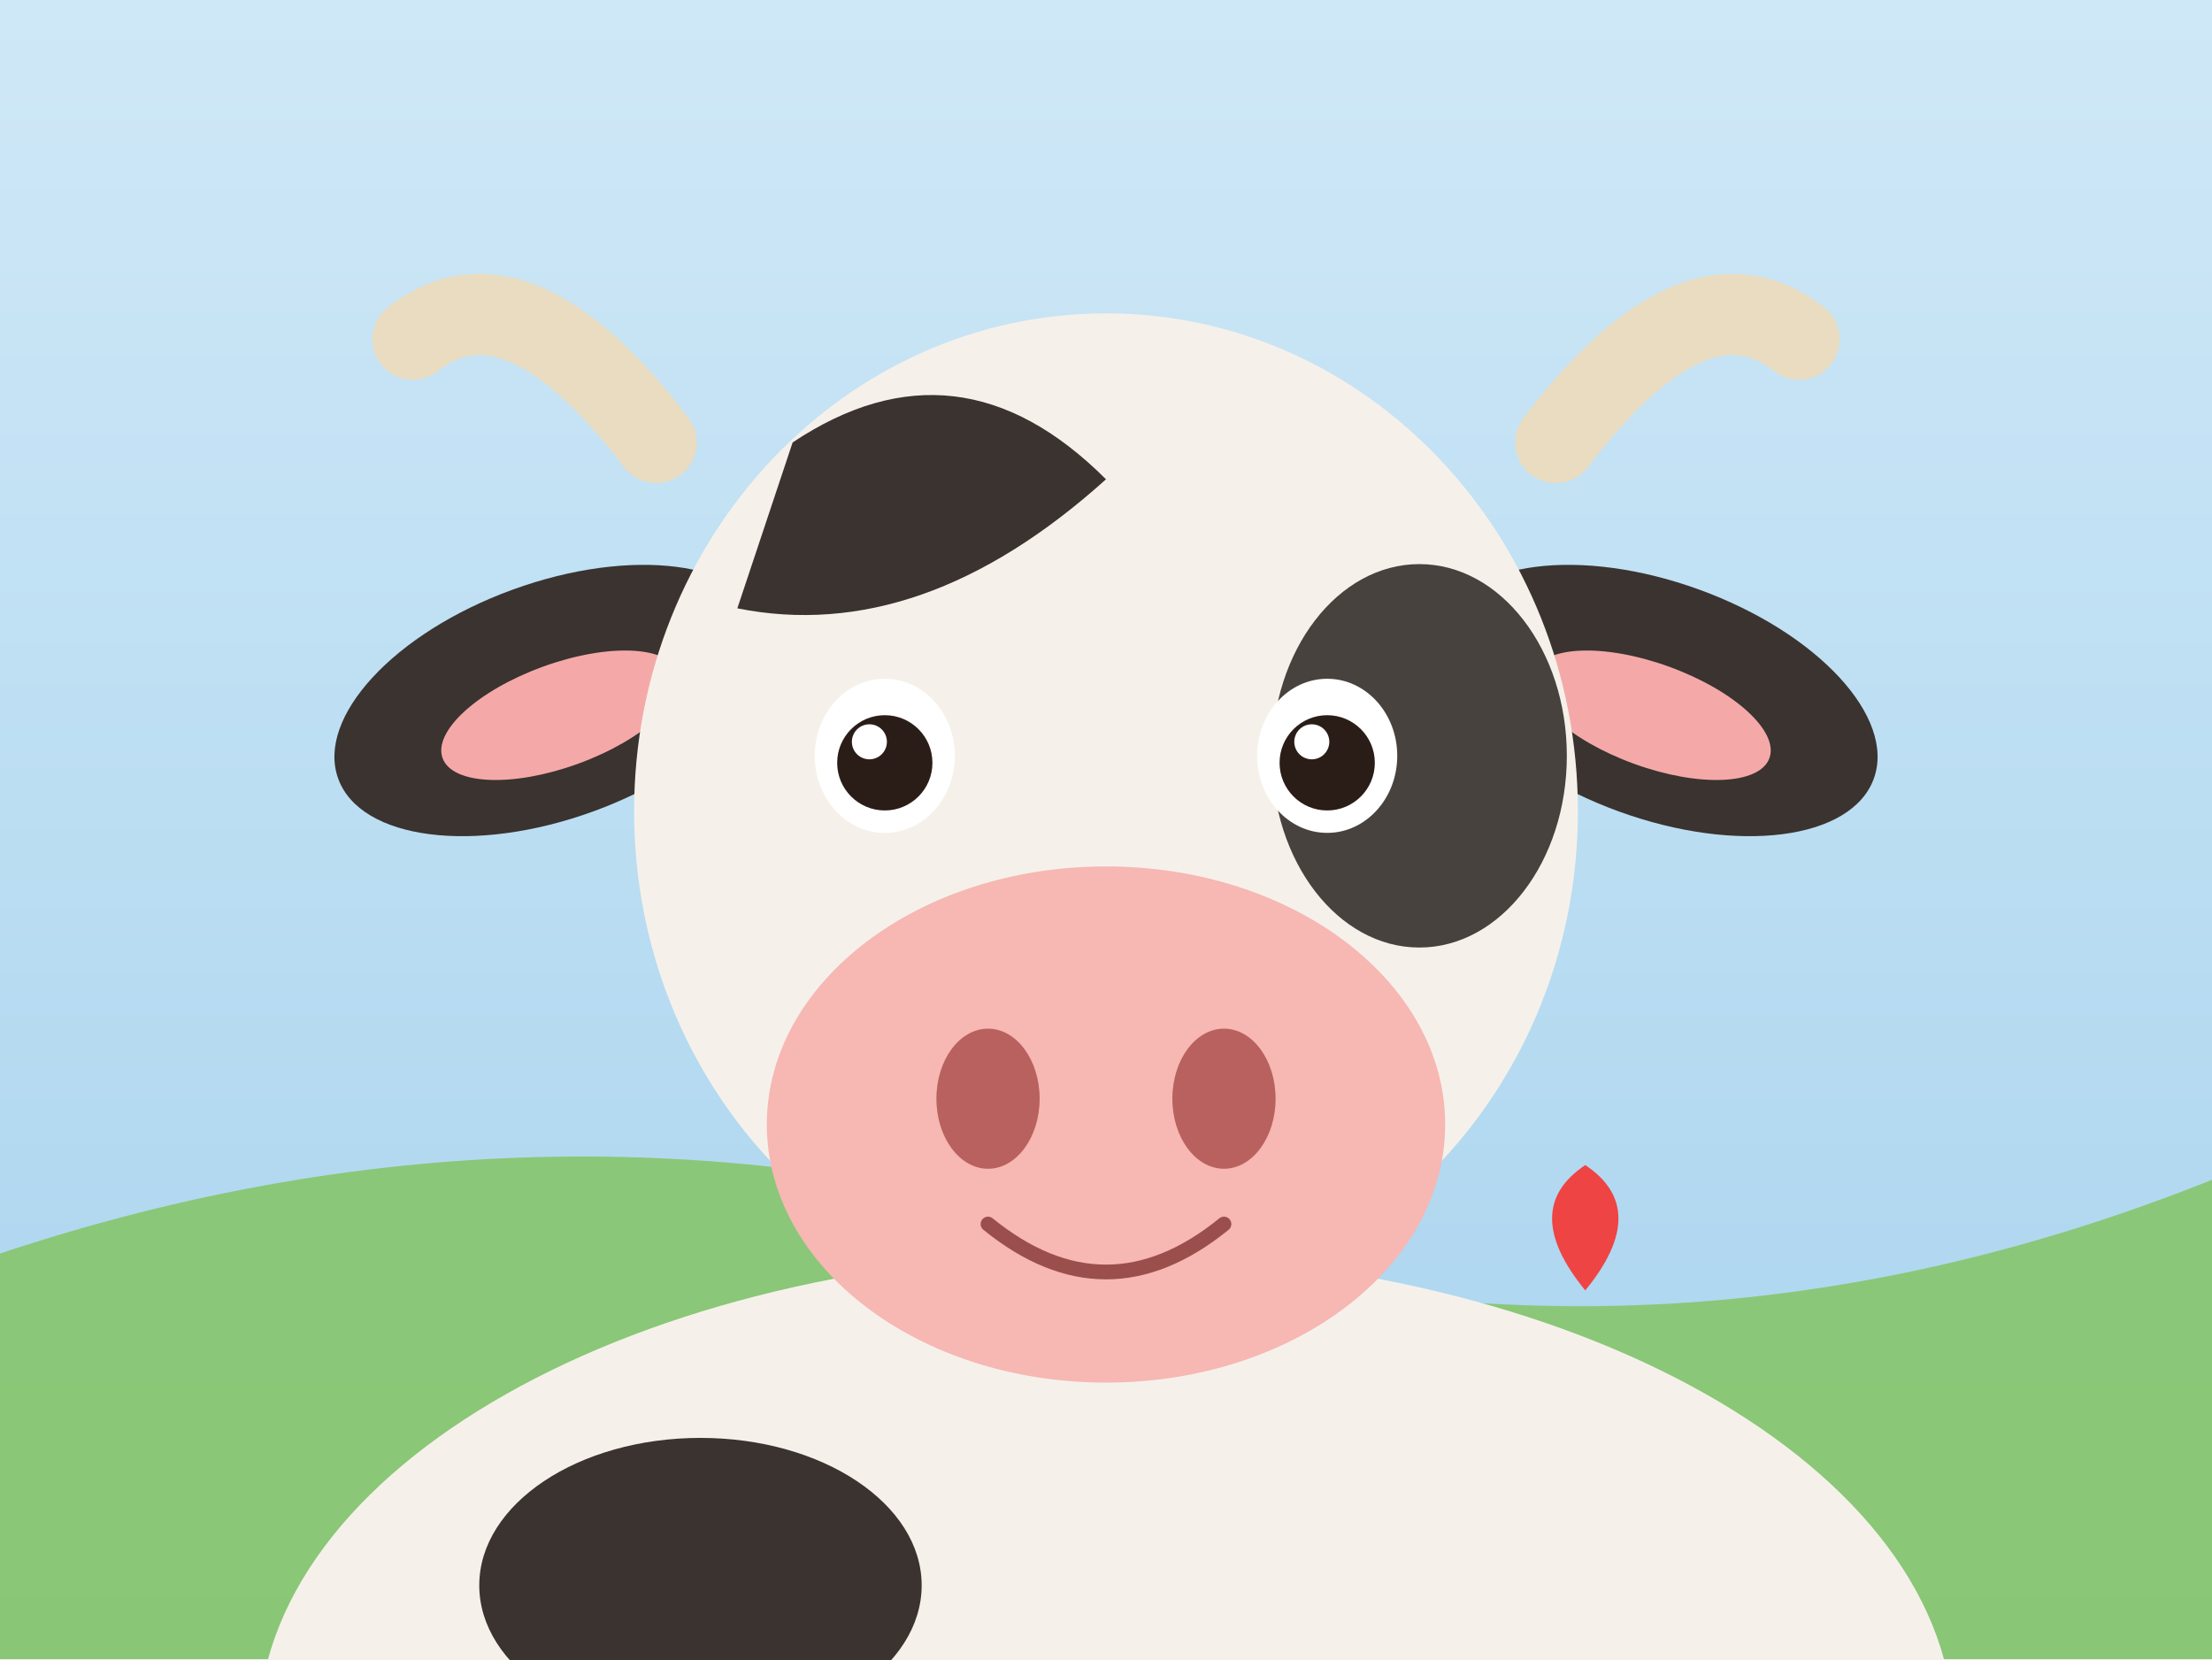
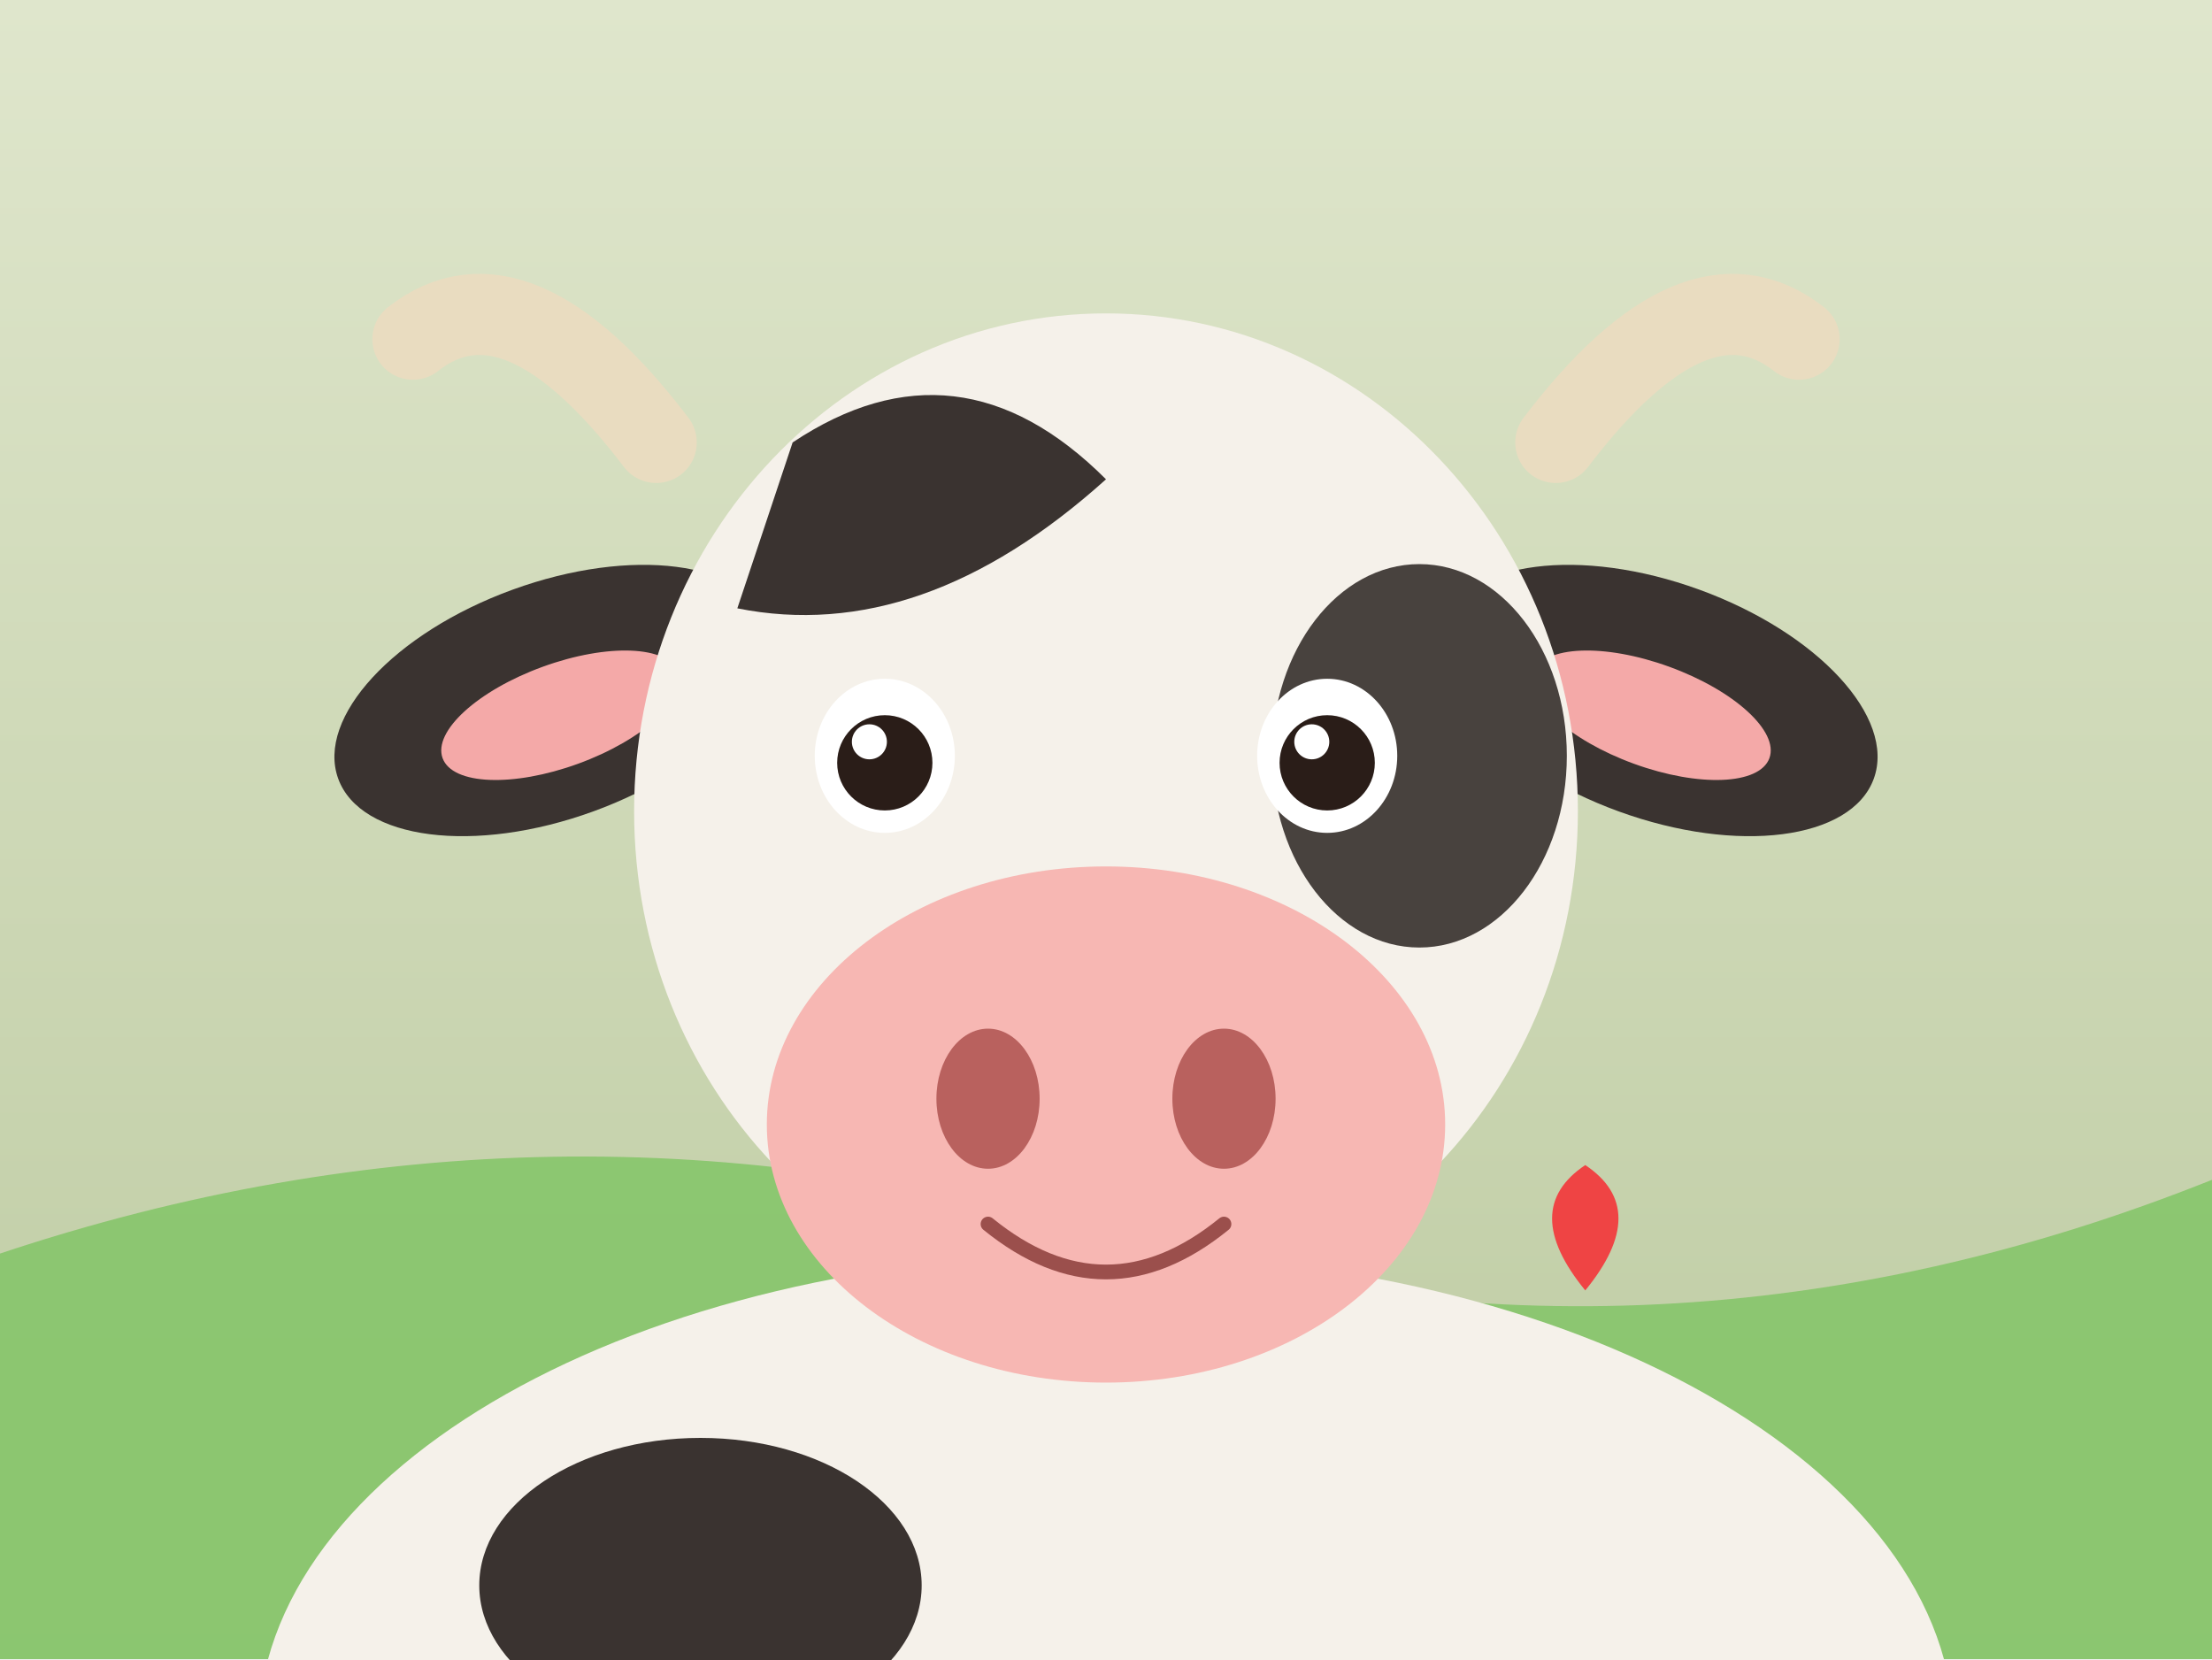
<svg xmlns="http://www.w3.org/2000/svg" viewBox="0 0 600 450" width="600" height="450">
  <defs>
    <linearGradient id="g" x1="0" y1="0" x2="0" y2="1">
-       <stop offset="0" stop-color="#cfe8f7" />
-       <stop offset="1" stop-color="#a7d3ee" />
+       <stop offset="0" stop-color="#dfe6cc" />
+       <stop offset="1" stop-color="#bccaa0" />
    </linearGradient>
  </defs>
  <rect width="600" height="450" fill="url(#g)" />
  <path d="M0 340 Q150 290 300 335 T600 320 V450 H0Z" fill="#86c56a" opacity=".9" />
  <ellipse cx="300" cy="470" rx="230" ry="130" fill="#f5f1ea" />
  <ellipse cx="190" cy="430" rx="60" ry="40" fill="#3a3330" />
  <path d="M178 120 Q140 70 112 92" stroke="#e9dcc0" stroke-width="22" fill="none" stroke-linecap="round" />
  <path d="M422 120 Q460 70 488 92" stroke="#e9dcc0" stroke-width="22" fill="none" stroke-linecap="round" />
  <ellipse cx="150" cy="190" rx="62" ry="32" fill="#3a3330" transform="rotate(-20 150 190)" />
  <ellipse cx="450" cy="190" rx="62" ry="32" fill="#3a3330" transform="rotate(20 450 190)" />
  <ellipse cx="152" cy="194" rx="34" ry="14" fill="#f4a9a8" transform="rotate(-20 152 194)" />
  <ellipse cx="448" cy="194" rx="34" ry="14" fill="#f4a9a8" transform="rotate(20 448 194)" />
  <ellipse cx="300" cy="220" rx="128" ry="135" fill="#f5f1ea" />
  <path d="M215 120 Q260 90 300 130 Q250 175 200 165Z" fill="#3a3330" />
  <ellipse cx="385" cy="205" rx="40" ry="52" fill="#3a3330" opacity=".92" />
  <ellipse cx="240" cy="205" rx="19" ry="20.9" fill="#fff" />
  <circle cx="240" cy="206.9" r="12.92" fill="#2a1d18" />
  <circle cx="235.82" cy="201.2" r="4.75" fill="#fff" />
  <ellipse cx="360" cy="205" rx="19" ry="20.9" fill="#fff" />
  <circle cx="360" cy="206.9" r="12.92" fill="#2a1d18" />
  <circle cx="355.82" cy="201.2" r="4.75" fill="#fff" />
  <ellipse cx="300" cy="305" rx="92" ry="70" fill="#f7b7b3" />
  <ellipse cx="268" cy="298" rx="14" ry="19" fill="#b9615e" />
  <ellipse cx="332" cy="298" rx="14" ry="19" fill="#b9615e" />
  <path d="M268 332 Q300 358 332 332" stroke="#9b4f4c" stroke-width="4" fill="none" stroke-linecap="round" />
  <path d="M430 350 q-18 -22 0 -34 q18 12 0 34z" fill="#ef4444" />
</svg>
